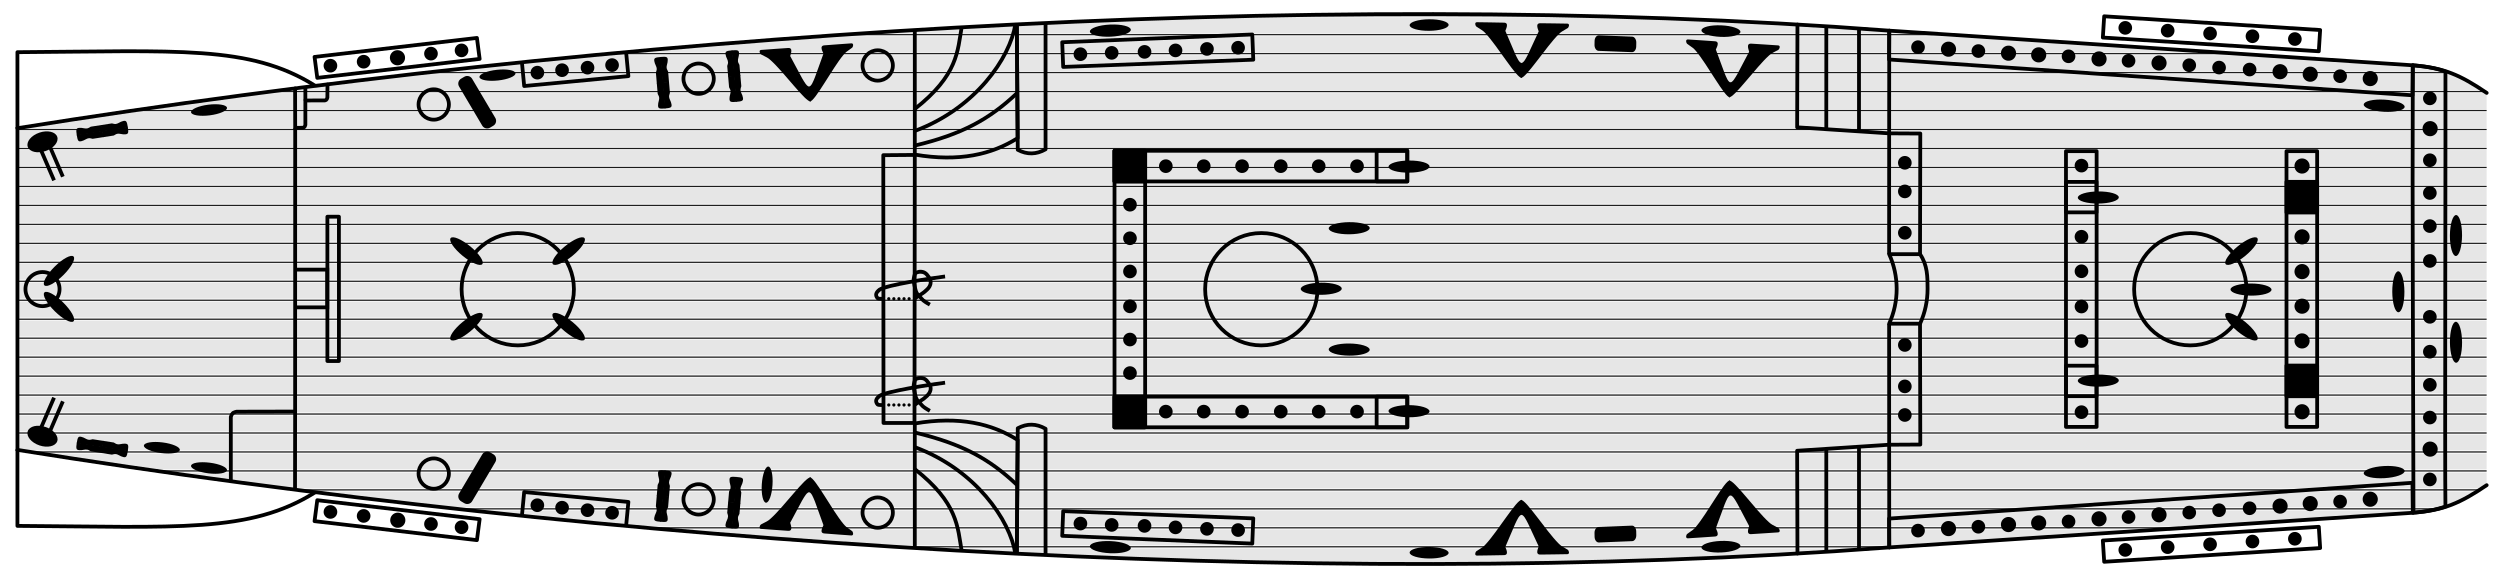
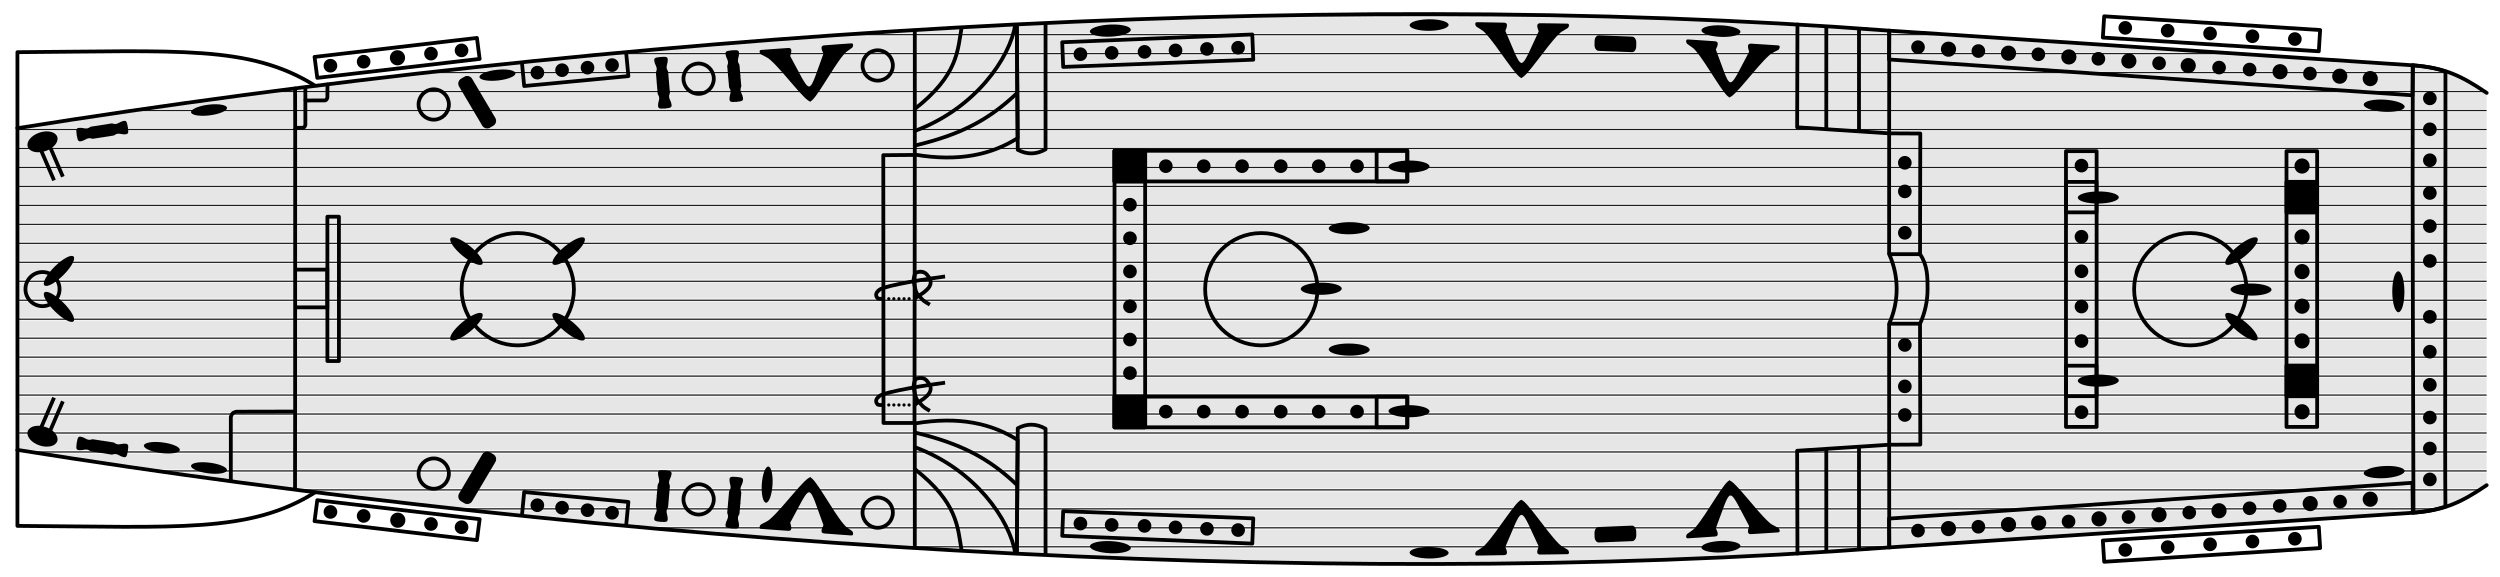
<svg xmlns="http://www.w3.org/2000/svg" xmlns:ns2="https://github.com/jolaf/rigging" xmlns:xlink="http://www.w3.org/1999/xlink" version="1.1" viewBox="1 -24 659 152">
  <defs>
    <pattern id="wood" width="5" height="5" patternUnits="userSpaceOnUse" viewBox="0,0,100,100">
      <g fill="currentColor">
        <rect width="100" height="5" />
        <rect y="5" width="100" height="95" opacity=".1" />
      </g>
    </pattern>
    <rect id="deckMask" x="277.27" y="-.809" width="220.71" height="146.64" fill="currentColor" />
    <g id="mastMask" stroke="currentColor">
      <path d="m425.11 59.525 26.5 26.5z" />
      <path d="m451.61 59.525-26.5 26.5z" />
    </g>
    <circle id="pipe" cx="160.87" cy="398.09" r="4" stroke="currentColor" />
    <circle id="pin" class="aura" transform="rotate(-8.2973)" cx="567.54" cy="28.152" r="1.8" fill="currentColor" />
    <circle id="pinhole" transform="rotate(-8.2973)" cx="607.21" cy="138.78" r="1.5" stroke="currentColor" />
    <ellipse id="cleat" class="aura" transform="rotate(89.51)" cx="3.721" cy="-575.37" rx="1.6" ry="5.4" fill="currentColor" />
    <rect id="lcleat" class="aura" x="396.5" y="72.319" width="4" height="15" ry="1.5" fill="currentColor" />
    <g id="xcleat" class="aura" fill="currentColor">
      <path id="quarterXcleat" class="aura" d="m42.185 13.735s-0.026-2.038-2e-3 -2.905c0.159-0.415 0.29-0.647 0.302-0.946 0.032-0.761-0.407-1.191-0.467-2.117-0.053-0.814 0.29-0.934 1.872-0.926v6.893z" />
      <use transform="matrix(-1,0,0,1,87.6,0)" xlink:href="#quarterXcleat" />
      <use transform="matrix(1,0,0,-1,0,27.3)" xlink:href="#quarterXcleat" />
      <use transform="rotate(180,43.8,13.65)" xlink:href="#quarterXcleat" />
    </g>
    <g id="kevel" class="aura" fill="currentColor">
      <path id="halfKevel" d="m426.56 44.452c0.605 1.201 1.081 2.305 1.819 2.399v3.896c-1.297 0.164-6.502-8.282-9.737-11.618-0.74-0.763-0.818-0.717-2.433-1.725-0.222-0.138-0.607-1.137 0.142-1.153 2.121-0.047 4.926 0.037 7.099 0.007 1.56-0.021 0.44 1.911 0.425 2.168" />
      <use transform="matrix(-1,0,0,1,856.54,0)" xlink:href="#halfKevel" />
    </g>
    <rect id="fist" class="aura" x="287.16" y="40.706" width="7.08" height="7.08" rx=".8" ry=".8" fill="currentColor" />
    <g id="tackle" class="aura" fill="currentColor">
      <path id="halfTackle" d="m633.92 129.82 0.918 0.396-3.977 9.219-0.918-0.396z" />
      <use transform="translate(-2.3281 -.96875)" xlink:href="#halfTackle" />
      <ellipse transform="matrix(-.94693 -.32143 -.32143 .94693 0 0)" cx="-640.38" cy="-70.366" rx="4.104" ry="2.557" />
    </g>
    <g id="knot" class="aura" fill="currentColor">
      <g fill-opacity="0">
        <rect x="662.21" y="352.48" width="11.369" height="3.748" />
        <rect x="670.88" y="349.13" width="3.123" height="7.121" />
        <rect x="673.19" y="349.88" width="1.812" height="6.996" />
      </g>
      <path d="m678.69 349.36c-2.013 0.246-5.878 0.818-9.482 1.478-1.802 0.33-3.537 0.682-4.945 1.029-1.408 0.347-2.446 0.644-3.053 1.043l-0.018 0.012-0.016 0.014c-0.479 0.375-0.88 0.793-1.043 1.336-0.163 0.543 0.01 1.177 0.482 1.674l0.031 0.033 0.035 0.025c0.22 0.163 0.398 0.178 0.588 0.205 0.19 0.027 0.386 0.035 0.57 0.037 0.368 5e-3 0.691-0.019 0.691-0.019l-0.076-0.998s-0.288 0.022-0.604 0.018c-0.158-2e-3 -0.32-0.01-0.441-0.027-0.081-0.011-0.077-0.012-0.09-0.014-0.241-0.274-0.291-0.445-0.23-0.646 0.064-0.214 0.307-0.516 0.688-0.818 0.306-0.197 1.359-0.564 2.725-0.9 1.375-0.339 3.095-0.689 4.885-1.018 3.58-0.656 7.443-1.228 9.424-1.471z" />
      <path d="m672.42 348.1c-0.465-0.022-0.923 0.066-1.311 0.229-0.408 0.171-0.686 0.499-0.809 0.811-0.122 0.312-0.151 0.585-0.234 0.865-0.144 0.483-0.088 1.007-0.01 1.543 0.078 0.536 0.2 1.065 0.285 1.428 0.17 0.724 0.285 1.148 0.66 1.758 0.024 0.038 0.07 0.067 0.096 0.105-0.209 0.132-0.688 0.469-0.688 0.469l0.521 0.854s0.573-0.406 0.85-0.58c0.302 0.324 0.563 0.688 0.873 0.947 0.652 0.547 1.848 1.191 1.848 1.191l0.482-0.877s-1.221-0.689-1.688-1.08c-0.256-0.214-0.442-0.485-0.691-0.746 0.434-0.293 0.655-0.394 0.979-0.668 0.496-0.421 1.126-0.912 1.475-1.568 0.289-0.544 0.46-1.089 0.369-1.754-0.061-0.444-0.291-0.879-0.586-1.33-0.295-0.451-0.648-0.883-1.068-1.164-0.415-0.278-0.888-0.41-1.353-0.432zm-0.924 1.15c0.448-0.188 1.275-0.186 1.721 0.111 0.218 0.146 0.544 0.506 0.789 0.881 0.245 0.374 0.415 0.798 0.432 0.918 0.063 0.463-0.011 0.678-0.262 1.15-0.191 0.359-0.738 0.847-1.24 1.273-0.288 0.245-0.563 0.39-1.016 0.693-0.014-0.022-0.051-0.047-0.064-0.068-0.323-0.525-0.37-0.744-0.539-1.463-0.084-0.359-0.2-0.864-0.27-1.344-0.07-0.48-0.071-0.953-0.023-1.113 0.108-0.363 0.153-0.643 0.209-0.785 0.056-0.142 0.06-0.168 0.264-0.254z" />
      <circle id="knotDot" cx="663.91" cy="355.73" r=".426" />
      <use transform="translate(1.34)" xlink:href="#knotDot" />
      <use transform="translate(2.68)" xlink:href="#knotDot" />
      <use transform="translate(4.02)" xlink:href="#knotDot" />
      <use transform="translate(5.36)" xlink:href="#knotDot" />
    </g>
  </defs>
  <g id="drawing" fill="none" stroke="currentColor">
    <path d="m656.48 0.485c-6.981-4.721-11.28-6.631-19.468-7.271l-138.01-9.13c-153.64-11.654-338.82 0.984-493.41 25.704v84.791c154.59 24.719 339.77 37.357 493.41 25.703l138.01-9.13c8.188-0.64 12.488-2.55 19.468-7.271" fill="url(#wood)" stroke="none" />
    <path class="rail" d="m645.62-5.151c-3.61-1.336-8.604-1.635-8.604-1.635-0.16 38.87 0.115 82.335 0.176 117.9 0 0 3.932-0.108 8.424-1.564-0.182-8.555 0.077-111.18 4e-3 -114.71h-2.6e-4" stroke-linejoin="round" />
    <rect class="rail" x="603.72" y="15.852" width="8.08" height="72.673" stroke-linejoin="round" />
    <circle class="solid" cx="578.36" cy="52.238" r="14.805" />
    <rect class="rail" x="545.59" y="15.852" width="8.08" height="72.673" stroke-linejoin="round" />
    <path class="solid" d="m507.13 61.323c1.304-2.876 1.979-5.997 1.979-9.164 1e-5 -3.167-0.013-6.268-1.989-9.164h-8.138c1.304 2.876 1.979 5.997 1.979 9.164 0 3.167-0.675 6.288-1.979 9.164l8.147-3e-5" stroke-linecap="round" stroke-linejoin="round" />
    <circle class="solid " cx="333.48" cy="52.238" r="14.805" />
    <path class="rail" d="m302.86 88.632h-8.075v-72.888h8.075v72.888" stroke-linejoin="round" />
    <path class="solid" d="m242.14 16.839-8.306 0.069c-4e-3 16.806 0.062 53.776 0.058 70.582h8.168c4e-3 -16.806 0.076-53.845 0.08-70.651v-5e-5" stroke-linejoin="round" />
    <circle class="solid" cx="137.48" cy="52.238" r="14.805" />
    <rect class="solid" x="87.298" y="33.13" width="3.041" height="38.031" stroke-linejoin="round" />
    <path class="solid" d="m78.789 47.072h8.482v9.949h-8.482" />
    <path class="solid" d="m87.327-1.708-0.031 3.419c-0.175 0.713-0.438 0.672-0.685 0.766l-5.121 0.009 0.005 6.425c-0.175 0.713-0.438 0.672-0.685 0.766l-1.999 0.035-0.023-10.387" stroke-linecap="round" stroke-linejoin="round" />
    <path d="m81.491 2.486v-3.563" stroke-linejoin="round" />
    <path d="m78.795 84.486 0.017-74.774" />
    <path class="solid" d="m61.845 102.71v-16.814c0.389-1.278 0.973-1.205 1.523-1.374l15.427-0.037-0.025 20.438" stroke-linecap="round" stroke-linejoin="round" />
    <circle class="solid" cx="12.204" cy="52.207" r="4.495" />
    <path d="m5.599 9.788v84.804" stroke-linecap="round" />
    <g id="portDrawing">
      <path class="rail" d="m499-15.916 138.01 9.13-0.082 7.903-137.97-9.434 0.044-7.599" stroke-linejoin="round" />
      <rect class="rail" transform="matrix(.99798 .063452 -.063107 .99801 -36.919 -388.23)" x="614.66" y="330.18" width="57.042" height="5.615" stroke-linecap="round" stroke-linejoin="round" />
      <rect x="603.72" y="23.93" width="8.08" height="8.08" fill="currentColor" stroke-linejoin="round" />
      <rect class="solid" x="545.6" y="23.952" width="8.033" height="8.033" stroke-linejoin="round" />
      <path class="rail" d="m498.97 42.996 0.013-31.846 8.207 0.049-0.072 31.797" stroke-linejoin="round" />
      <path class="solid" d="m474.81-17.515-0.083 27.074 24.254 1.59 0.023-27.065" stroke-linecap="round" stroke-linejoin="round" />
      <path d="m491.03 11.003v-27.13" />
      <path d="m482.41 10.058 6e-3 -26.716" />
      <rect class="rail" x="294.78" y="15.742" width="77.184" height="8.08" stroke-linejoin="round" />
      <rect class="solid" x="363.88" y="15.74" width="8.08" height="8.08" stroke-linejoin="round" />
      <rect x="294.79" y="15.74" width="8.08" height="8.08" fill="currentColor" stroke-linejoin="round" />
      <path class="rail" d="m281-12.863 50.101-2.045s0.262 6.643 0.262 6.643l-50.107 1.907s-0.256-6.505-0.256-6.505" stroke-linecap="round" stroke-linejoin="round" />
      <g stroke-linejoin="round">
        <path class="solid" d="m269.03-17.595s0.253 33.082 0.253 33.082c2.441 1.306 4.882 1.261 7.324-0.126v-33.335" />
        <path class="solid" d="m242.14-15.905v32.655c11.722 2.006 20.363-0.062 27.109-4.348l-0.214-29.641" />
        <path d="m242.15 14.372c12.578-3.001 19.671-7.006 26.788-13.682" stroke-linecap="round" />
        <path d="m242.14 10.516c16.006-5.946 25.097-19.221 26.516-28.111" />
        <path d="m242.07 4.779c11.483-8.995 11.331-15.34 12.443-21.742" />
      </g>
      <use x="71.491" y="-404.834" xlink:href="#pipe" />
      <use x="24.287" y="-401.346" xlink:href="#pipe" />
      <use x="-45.537" y="-394.546" xlink:href="#pipe" />
      <path class="rail" d="m166.06-10.062s0.583 6.126 0.583 6.126l-27.469 2.614s-0.583-6.126-0.583-6.126" stroke-linejoin="round" />
      <rect class="rail" transform="matrix(.99324 -.11605 .1289 .99166 0 0)" x="84.382" y=".8" width="43.093" height="5.574" ry="0" stroke-linejoin="round" />
      <path class="solid" d="m5.599 9.788-0.007-20.032c42.219-0.257 61.235-1.949 78.382 8.79" stroke-linejoin="round" />
      <path d="m5.599 9.788c154.59-24.72 339.77-37.357 493.41-25.704m138.01 9.13c8.188 0.64 12.488 2.55 19.468 7.271" stroke-linecap="round" />
    </g>
    <use id="starboardDrawing" transform="matrix(1 0 0 -1 0 104.38)" xlink:href="#portDrawing" />
  </g>
  <g display="none">
    <g id="deckMasks">
      <use class="deckMask" transform="matrix(.71785 0 0 1 299.43 -20.6)" ns2:deck="fore" xlink:href="#deckMask" />
      <use class="deckMask" transform="matrix(1.0033 0 0 1 -1.1 -20.6)" ns2:deck="main" xlink:href="#deckMask" />
      <use class="deckMask" transform="matrix(1.2311 0 0 1 -335.88 -20.6)" ns2:deck="stern" xlink:href="#deckMask" />
    </g>
  </g>
  <g display="none">
    <g id="mastMasks">
      <use class="mastMask" x="140" y="-20.6" ns2:mast="fore" xlink:href="#mastMask" />
      <use class="mastMask" x="-104.89" y="-20.6" ns2:mast="main" xlink:href="#mastMask" />
      <use class="mastMask" x="-300.966" y="-20.6" ns2:mast="mizzen" xlink:href="#mastMask" />
    </g>
  </g>
  <g id="points">
-     <g ns2:deck="fore" ns2:rail="behindFront" ns2:side="port">
-       <use transform="rotate(-89.1 631.84 -18.644)" xlink:href="#cleat" />
-     </g>
-     <g ns2:deck="fore" ns2:rail="behindFront" ns2:side="starboard">
-       <use transform="matrix(.015714 .99988 .99988 -.015714 640.56 -509.11)" xlink:href="#cleat" />
-     </g>
    <g ns2:deck="fore" ns2:isAcross="true" ns2:rail="frontRail" ns2:side="port">
      <use transform="translate(75.849 98.833)" xlink:href="#pin" />
      <use transform="translate(75.849 89.64)" xlink:href="#pin" />
      <use transform="translate(75.849 80.915)" xlink:href="#pin" />
      <use transform="translate(75.849 72.283)" xlink:href="#pin" />
-       <use transform="translate(20.7 -39.787)" xlink:href="#pinhole" />
+       <use transform="translate(75.849 64.127)" xlink:href="#pin" />
      <use transform="translate(75.849 55.97)" xlink:href="#pin" />
    </g>
    <g ns2:deck="fore" ns2:isAcross="true" ns2:rail="frontRail" ns2:side="starboard">
      <use transform="matrix(1 0 0 -1 75.849 5.4729)" xlink:href="#pin" />
      <use transform="matrix(1 0 0 -1 75.849 14.666)" xlink:href="#pin" />
      <use transform="matrix(1 0 0 -1 75.849 23.391)" xlink:href="#pin" />
      <use transform="matrix(1 0 0 -1 75.849 32.023)" xlink:href="#pin" />
-       <use transform="matrix(1 0 0 -1 20.7 144.09)" xlink:href="#pinhole" />
+       <use transform="matrix(1 0 0 -1 75.849 40.179)" xlink:href="#pin" />
      <use transform="matrix(1 0 0 -1 75.849 48.335)" xlink:href="#pin" />
    </g>
    <g ns2:deck="fore" ns2:rail="onDeckFront" ns2:side="port">
      <use transform="rotate(3.7858 525.83 819.64)" xlink:href="#cleat" />
    </g>
    <g ns2:deck="fore" ns2:rail="onDeckFront" ns2:side="center">
      <use transform="rotate(90.241 577.35 54.645)" xlink:href="#cleat" />
    </g>
    <g ns2:deck="fore" ns2:rail="onDeckFront" ns2:side="starboard">
      <use transform="matrix(.99782 -.066026 -.066026 -.99782 55.265 137.24)" xlink:href="#cleat" />
    </g>
    <g ns2:deck="fore" ns2:rail="sideRail" ns2:side="port">
      <use transform="rotate(3.8685 -92.77 -907.37)" xlink:href="#pin" />
      <use transform="rotate(3.8685 1466.9 -1553.8)" xlink:href="#pinhole" />
      <use transform="rotate(3.8685 -99.963 -671.32)" xlink:href="#pin" />
      <use transform="rotate(3.8685 1459.2 -1319.1)" xlink:href="#pinhole" />
-       <use transform="rotate(3.8685 1456.7 -1201.1)" xlink:href="#pinhole" />
-       <use transform="rotate(3.8685 -108.57 -318.72)" xlink:href="#pin" />
-       <use transform="rotate(3.8685 1448.7 -965.03)" xlink:href="#pinhole" />
-       <use transform="rotate(3.8685 -118.21 -83.962)" xlink:href="#pin" />
-       <use transform="rotate(3.8685 1440.8 -730.36)" xlink:href="#pinhole" />
-       <use transform="rotate(3.8685 -127.54 153.53)" xlink:href="#pin" />
+       <use transform="rotate(3.8685 -104.7 -436.77)" xlink:href="#pin" />
+       <use transform="rotate(3.8685 1452.6 -1083.1)" xlink:href="#pinhole" />
+       <use transform="rotate(3.8685 -114.34 -202)" xlink:href="#pin" />
+       <use transform="rotate(3.8685 1444.7 -848.4)" xlink:href="#pinhole" />
+       <use transform="rotate(3.8685 -123.67 35.486)" xlink:href="#pin" />
+       <use transform="rotate(3.8685 1434.5 -616.08)" xlink:href="#pinhole" />
      <use transform="rotate(3.8685 -132.74 270.21)" xlink:href="#pin" />
      <use transform="rotate(3.8685 -136.38 389.63)" xlink:href="#pin" />
      <use transform="rotate(3.8685 1422.8 -256.77)" xlink:href="#pinhole" />
-       <use transform="rotate(3.8685 1417 -138.78)" xlink:href="#pinhole" />
-       <use transform="rotate(3.8685 -150.43 743.75)" xlink:href="#pin" />
+       <use transform="rotate(3.8685 -143.94 625.62)" xlink:href="#pin" />
+       <use transform="rotate(3.8685 1413.1 -23.353)" xlink:href="#pinhole" />
      <use transform="rotate(3.8685 1407.8 96.012)" xlink:href="#pinhole" />
    </g>
    <g ns2:deck="fore" ns2:rail="sideRail" ns2:side="starboard">
      <use transform="matrix(.99772 -.067466 -.067466 -.99772 -61.428 100.11)" xlink:href="#pin" />
      <use transform="matrix(.99772 -.067466 -.067466 -.99772 -101.49 206.81)" xlink:href="#pinhole" />
      <use transform="matrix(.99772 -.067466 -.067466 -.99772 -45.519 99.09)" xlink:href="#pin" />
      <use transform="matrix(.99772 -.067466 -.067466 -.99772 -85.673 205.75)" xlink:href="#pinhole" />
      <use transform="matrix(.99772 -.067466 -.067466 -.99772 -77.719 205.32)" xlink:href="#pinhole" />
      <use transform="matrix(.99772 -.067466 -.067466 -.99772 -21.75 97.707)" xlink:href="#pin" />
      <use transform="matrix(.99772 -.067466 -.067466 -.99772 -61.808 204.24)" xlink:href="#pinhole" />
      <use transform="matrix(.99772 -.067466 -.067466 -.99772 -5.9338 96.522)" xlink:href="#pin" />
      <use transform="matrix(.99772 -.067466 -.067466 -.99772 -45.994 203.17)" xlink:href="#pinhole" />
      <use transform="matrix(.99772 -.067466 -.067466 -.99772 10.067 95.352)" xlink:href="#pin" />
-       <use transform="matrix(.99772 -.067466 -.067466 -.99772 17.927 94.735)" xlink:href="#pin" />
+       <use transform="matrix(.99772 -.067466 -.067466 -.99772 -30.18 202.11)" xlink:href="#pinhole" />
      <use transform="matrix(.99772 -.067466 -.067466 -.99772 25.976 94.217)" xlink:href="#pin" />
-       <use transform="matrix(.99772 -.067466 -.067466 -.99772 -14.083 200.88)" xlink:href="#pinhole" />
+       <use transform="matrix(.99772 -.067466 -.067466 -.99772 33.927 93.598)" xlink:href="#pin" />
      <use transform="matrix(.99772 -.067466 -.067466 -.99772 -6.136 200.22)" xlink:href="#pinhole" />
      <use transform="matrix(.99772 -.067466 -.067466 -.99772 49.835 92.463)" xlink:href="#pin" />
      <use transform="matrix(.99772 -.067466 -.067466 -.99772 9.6834 199.07)" xlink:href="#pinhole" />
    </g>
    <g ns2:deck="fore" ns2:rail="shroudsRail" ns2:side="port">
      <use transform="rotate(3.7695 -4.6641 -102.8)" xlink:href="#pin" />
      <use transform="rotate(3.7695 -10.267 67.386)" xlink:href="#pin" />
      <use transform="rotate(3.7695 -15.87 237.57)" xlink:href="#pin" />
      <use transform="rotate(3.7695 -21.472 407.74)" xlink:href="#pin" />
      <use transform="rotate(3.7695 -27.075 577.92)" xlink:href="#pin" />
    </g>
    <g ns2:deck="fore" ns2:rail="shroudsRail" ns2:side="starboard">
      <use transform="matrix(.99784 -.065742 -.065742 -.99784 -6.7682 104.22)" xlink:href="#pin" />
      <use transform="matrix(.99784 -.065742 -.065742 -.99784 4.4079 103.49)" xlink:href="#pin" />
      <use transform="matrix(.99784 -.065742 -.065742 -.99784 15.584 102.75)" xlink:href="#pin" />
      <use transform="matrix(.99784 -.065742 -.065742 -.99784 26.759 102.01)" xlink:href="#pin" />
      <use transform="matrix(.99784 -.065742 -.065742 -.99784 37.935 101.28)" xlink:href="#pin" />
    </g>
    <g ns2:side="port">
      <use transform="translate(-13.061 -2.1063)" xlink:href="#pinhole" />
      <use transform="translate(-13.061 -11.266)" xlink:href="#pinhole" />
      <use transform="translate(-13.061 -29.938)" xlink:href="#pinhole" />
    </g>
    <g ns2:side="starboard">
      <use transform="matrix(1 0 0 -1 -13.061 106.41)" xlink:href="#pinhole" />
      <use transform="matrix(1 0 0 -1 -13.061 115.57)" xlink:href="#pinhole" />
      <use transform="matrix(1 0 0 -1 -13.061 134.24)" xlink:href="#pinhole" />
    </g>
    <g ns2:deck="fore" ns2:rail="frontFists" ns2:side="port">
      <use transform="translate(317.06 -16.269)" xlink:href="#fist" />
    </g>
    <g ns2:deck="fore" ns2:rail="frontFists" ns2:side="starboard">
      <use transform="translate(317.06 32.169)" xlink:href="#fist" />
    </g>
    <g ns2:deck="fore" ns2:rail="atMastFront" ns2:side="port">
      <use transform="matrix(.76693 -.64173 -.64173 -.76693 149.81 410.51)" xlink:href="#cleat" />
    </g>
    <g ns2:deck="fore" ns2:rail="atMastFront" ns2:side="center">
      <use transform="rotate(.87139 -2934.8 1274)" xlink:href="#cleat" />
    </g>
    <g ns2:deck="fore" ns2:rail="atMastFront" ns2:side="starboard">
      <use transform="rotate(39.921 496.45 53.135)" xlink:href="#cleat" />
    </g>
    <g ns2:deck="fore" ns2:isAcross="true" ns2:rail="behindMastRail" ns2:side="port">
      <use transform="translate(-15.985 101.55)" xlink:href="#pin" />
      <use transform="translate(-15.985 92.452)" xlink:href="#pin" />
      <use transform="translate(-15.985 73.703)" xlink:href="#pin" />
    </g>
    <g ns2:deck="fore" ns2:isAcross="true" ns2:rail="behindMastRail" ns2:side="starboard">
      <use transform="matrix(1 0 0 -1 -15.985 2.7541)" xlink:href="#pin" />
      <use transform="matrix(1 0 0 -1 -15.985 11.854)" xlink:href="#pin" />
      <use transform="matrix(1 0 0 -1 -15.985 30.603)" xlink:href="#pin" />
    </g>
    <g ns2:deck="fore" ns2:rail="backPillars" ns2:side="port">
      <use transform="rotate(.038274 -43239 -31826)" xlink:href="#cleat" />
    </g>
    <g ns2:deck="fore" ns2:rail="backPillars" ns2:side="starboard">
      <use transform="rotate(.038274 -115492 -31800)" xlink:href="#cleat" />
    </g>
    <g ns2:deck="fore" ns2:isAcross="true" ns2:rail="backRail" ns2:side="port">
      <use transform="translate(-62.546 91.416)" xlink:href="#pin" />
      <use transform="translate(-62.546 80.498)" xlink:href="#pin" />
      <use transform="translate(-62.546 72.958)" xlink:href="#pin" />
    </g>
    <g ns2:deck="fore" ns2:isAcross="true" ns2:rail="backRail" ns2:side="starboard">
      <use transform="matrix(1 0 0 -1 -62.546 12.889)" xlink:href="#pin" />
      <use transform="matrix(1 0 0 -1 -62.546 23.808)" xlink:href="#pin" />
      <use transform="matrix(1 0 0 -1 -62.546 31.348)" xlink:href="#pin" />
    </g>
    <g ns2:deck="main" ns2:rail="bulwark" ns2:side="port">
      <use transform="matrix(.95074 0 0 .95074 -169.32 -16.259)" xlink:href="#cleat" />
      <use transform="rotate(.89998 3866.4 -1648)" xlink:href="#kevel" />
      <use transform="matrix(-.01972 1.022 -.73281 -.029126 493.17 -417.41)" xlink:href="#lcleat" />
      <use transform="matrix(.95039 .048001 -.048001 .95039 -92.251 -42.279)" xlink:href="#cleat" />
      <use transform="rotate(3.7685 1188.8 460.96)" xlink:href="#kevel" />
    </g>
    <g ns2:deck="main" ns2:rail="bulwark" ns2:side="starboard">
      <use transform="matrix(.95074 0 0 -.95074 -169.32 120.56)" xlink:href="#cleat" />
      <use transform="matrix(.99988 -.015707 -.015707 -.99988 -25.413 165.24)" xlink:href="#kevel" />
      <use transform="matrix(-.01972 -1.022 -.73281 .029126 493.17 521.72)" xlink:href="#lcleat" />
      <use transform="matrix(.95039 -.048001 -.048001 -.95039 -92.251 146.59)" xlink:href="#cleat" />
      <use transform="matrix(.99784 -.065725 -.065725 -.99784 32.866 181.44)" xlink:href="#kevel" />
    </g>
    <g ns2:deck="main" ns2:rail="frontPillars" ns2:side="port">
      <use transform="translate(-202.96 21.115)" xlink:href="#cleat" />
    </g>
    <g ns2:deck="main" ns2:rail="frontPillars" ns2:side="starboard">
      <use transform="matrix(1 0 0 -1 -202.96 83.191)" xlink:href="#cleat" />
    </g>
    <g ns2:deck="main" ns2:rail="onDeckFront" ns2:side="port">
      <use transform="translate(-218.73 37.358)" xlink:href="#cleat" />
    </g>
    <g ns2:deck="main" ns2:rail="onDeckFront" ns2:side="starboard">
      <use transform="matrix(1 0 0 -1 -218.73 66.948)" xlink:href="#cleat" />
    </g>
    <g ns2:deck="main" ns2:rail="atMastFront" ns2:side="center">
      <use transform="rotate(180 462.33 25.459)" xlink:href="#cleat" />
    </g>
    <g ns2:deck="main" ns2:rail="sideMastRail" ns2:side="port">
      <use transform="translate(-257.35 73.846)" xlink:href="#pin" />
      <use transform="translate(-247.35 73.846)" xlink:href="#pin" />
      <use transform="translate(-237.25 73.846)" xlink:href="#pin" />
      <use transform="translate(-227.05 73.846)" xlink:href="#pin" />
      <use transform="translate(-217.05 73.846)" xlink:href="#pin" />
      <use transform="translate(-206.95 73.846)" xlink:href="#pin" />
    </g>
    <g ns2:deck="main" ns2:rail="sideMastRail" ns2:side="starboard">
      <use transform="matrix(1 0 0 -1 -257.35 30.46)" xlink:href="#pin" />
      <use transform="matrix(1 0 0 -1 -247.35 30.46)" xlink:href="#pin" />
      <use transform="matrix(1 0 0 -1 -237.25 30.46)" xlink:href="#pin" />
      <use transform="matrix(1 0 0 -1 -227.05 30.46)" xlink:href="#pin" />
      <use transform="matrix(1 0 0 -1 -217.05 30.46)" xlink:href="#pin" />
      <use transform="matrix(1 0 0 -1 -206.95 30.46)" xlink:href="#pin" />
    </g>
    <g ns2:deck="main" ns2:rail="backFists" ns2:side="port">
      <use transform="translate(8.1233 -24.464)" xlink:href="#fist" />
    </g>
    <g ns2:deck="main" ns2:rail="backFists" ns2:side="starboard">
      <use transform="matrix(1 0 0 -1 8.1233 128.84)" xlink:href="#fist" />
    </g>
    <g ns2:deck="main" ns2:isAcross="true" ns2:rail="behindMastRail" ns2:side="port">
      <use transform="translate(-266.8 101.6)" xlink:href="#pin" />
      <use transform="translate(-266.8 92.847)" xlink:href="#pin" />
      <use transform="translate(-266.8 84.008)" xlink:href="#pin" />
    </g>
    <g ns2:deck="main" ns2:isAcross="true" ns2:rail="behindMastRail" ns2:side="starboard">
      <use transform="matrix(1 0 0 -1 -266.8 2.7081)" xlink:href="#pin" />
      <use transform="matrix(1 0 0 -1 -266.8 11.459)" xlink:href="#pin" />
      <use transform="matrix(1 0 0 -1 -266.8 20.298)" xlink:href="#pin" />
    </g>
    <g ns2:deck="main" ns2:rail="sideRail" ns2:side="port">
      <use transform="rotate(-2.2774 1540.9 7008.1)" xlink:href="#pin" />
      <use transform="rotate(-2.2774 1536.1 6800.6)" xlink:href="#pin" />
      <use transform="rotate(-2.2774 1533.9 6582.6)" xlink:href="#pin" />
      <use transform="rotate(-2.2774 1528.2 6377)" xlink:href="#pin" />
      <use transform="rotate(-2.2774 1522.7 6168.3)" xlink:href="#pin" />
      <use transform="rotate(-2.2774 1518.7 5961.7)" xlink:href="#pin" />
    </g>
    <g ns2:deck="main" ns2:rail="sideRail" ns2:side="starboard">
      <use transform="matrix(.99921 .039738 .039738 -.99921 -277.27 37.537)" xlink:href="#pin" />
      <use transform="matrix(.99921 .039738 .039738 -.99921 -269.03 37.891)" xlink:href="#pin" />
      <use transform="matrix(.99921 .039738 .039738 -.99921 -260.37 38.148)" xlink:href="#pin" />
      <use transform="matrix(.99921 .039738 .039738 -.99921 -252.2 38.537)" xlink:href="#pin" />
      <use transform="matrix(.99921 .039738 .039738 -.99921 -243.91 38.922)" xlink:href="#pin" />
      <use transform="matrix(.99921 .039738 .039738 -.99921 -235.7 39.243)" xlink:href="#pin" />
    </g>
    <g ns2:deck="main" ns2:rail="aboveRail" ns2:side="port">
      <use transform="rotate(-2.0865 30.155 7725.9)" xlink:href="#cleat" />
    </g>
    <g ns2:deck="main" ns2:rail="aboveRail" ns2:side="starboard">
      <use transform="matrix(.99934 .036409 .036409 -.99934 -281.27 98.086)" xlink:href="#cleat" />
    </g>
    <g ns2:deck="stern" ns2:rail="bulwark" ns2:side="port">
      <use transform="rotate(-30.64 122.33 537.31)" xlink:href="#lcleat" />
      <use transform="matrix(.8798 -.086775 .086775 .8798 -373.98 46.791)" xlink:href="#cleat" />
      <use transform="rotate(-4.8377 -77.797 -1556)" xlink:href="#xcleat" />
      <use transform="rotate(-5.0377 -80.762 -1708.6)" xlink:href="#xcleat" />
      <use transform="rotate(-4.1732 -337.25 2959.3)" xlink:href="#kevel" />
    </g>
    <g ns2:deck="stern" ns2:rail="bulwark" ns2:side="starboard">
      <use transform="matrix(.86039 .50964 .50964 -.86039 -256.75 -32.473)" xlink:href="#lcleat" />
      <use transform="matrix(.99644 .084334 .084334 -.99644 130.94 116.67)" xlink:href="#xcleat" />
      <use transform="matrix(.99614 .087812 .087812 -.99614 149.72 118.26)" xlink:href="#xcleat" />
      <use transform="matrix(.049675 -.88267 -.88267 -.049675 173.58 611.56)" xlink:href="#cleat" />
      <use transform="matrix(.99735 .072772 .072772 -.99735 -216.25 121.27)" xlink:href="#kevel" />
    </g>
    <g ns2:deck="stern" ns2:rail="atFront" ns2:side="center">
      <use transform="translate(-428.63 -300.98)" xlink:href="#knot" />
    </g>
    <g ns2:deck="stern" ns2:rail="aboveLadder" ns2:side="starboard">
      <use transform="translate(-428.63 -272.98)" xlink:href="#knot" />
    </g>
    <g ns2:deck="stern" ns2:rail="sideRail" ns2:side="port">
      <use transform="rotate(-.99998 3172.8 24207)" xlink:href="#pin" />
      <use transform="rotate(-.99998 3138.8 23834)" xlink:href="#pin" />
      <use transform="rotate(-.99998 3104.2 23449)" xlink:href="#pin" />
      <use transform="rotate(-.99998 3068.6 23078)" xlink:href="#pin" />
    </g>
    <g ns2:deck="stern" ns2:rail="sideRail" ns2:side="starboard">
      <use transform="matrix(.99985 .017452 .017452 -.99985 -421.99 45.269)" xlink:href="#pin" />
      <use transform="matrix(.99985 .017452 .017452 -.99985 -415.47 45.919)" xlink:href="#pin" />
      <use transform="matrix(.99985 .017452 .017452 -.99985 -408.76 46.581)" xlink:href="#pin" />
      <use transform="matrix(.99985 .017452 .017452 -.99985 -402.29 47.259)" xlink:href="#pin" />
    </g>
    <g ns2:deck="stern" ns2:rail="shroudsRail" ns2:side="port">
      <use transform="rotate(-.7 4203.3 39058)" xlink:href="#pin" />
      <use transform="rotate(-.7 4121.7 38341)" xlink:href="#pin" />
      <use transform="rotate(-.7 -4422.8 42182)" xlink:href="#pinhole" />
      <use transform="rotate(-.7 3956.6 36887)" xlink:href="#pin" />
      <use transform="rotate(-.7 3890.7 36227)" xlink:href="#pin" />
    </g>
    <g ns2:deck="stern" ns2:rail="shroudsRail" ns2:side="starboard">
      <use transform="matrix(.99992 .012217 .012217 -.99992 -476.85 49.996)" xlink:href="#pin" />
      <use transform="matrix(.99992 .012217 .012217 -.99992 -468.1 51.047)" xlink:href="#pin" />
      <use transform="matrix(.99992 .012217 .012217 -.99992 -515.58 155.24)" xlink:href="#pinhole" />
      <use transform="matrix(.99992 .012217 .012217 -.99992 -450.35 53.175)" xlink:href="#pin" />
      <use transform="matrix(.99992 .012217 .012217 -.99992 -442.29 54.03)" xlink:href="#pin" />
    </g>
    <g ns2:deck="stern" ns2:rail="atMast" ns2:side="port">
      <use transform="rotate(219.92 357.55 102.47)" xlink:href="#cleat" />
      <use transform="matrix(.76693 -.64173 -.64173 -.76693 -291.15 410.51)" xlink:href="#cleat" />
    </g>
    <g ns2:deck="stern" ns2:rail="atMast" ns2:side="starboard">
      <use transform="matrix(-.76693 .64173 .64173 .76693 566 -306.2)" xlink:href="#cleat" />
      <use transform="rotate(39.921 275.97 -553.92)" xlink:href="#cleat" />
    </g>
    <g ns2:deck="stern" ns2:rail="poopBulwark" ns2:side="port">
      <use transform="matrix(1 0 0 -1 -616.81 152.59)" xlink:href="#tackle" />
      <use transform="rotate(81.139 37.687 2.8545)" xlink:href="#xcleat" />
      <use transform="matrix(.87815 -.10212 .10212 .87815 -449.05 64.812)" xlink:href="#cleat" />
    </g>
    <g ns2:deck="stern" ns2:rail="poopBulwark" ns2:side="starboard">
      <use transform="translate(-616.81 -48.222)" xlink:href="#tackle" />
      <use transform="matrix(.15404 -.98806 -.98806 -.15404 34.702 139.19)" xlink:href="#xcleat" />
      <use transform="matrix(.87815 .10212 .10212 -.87815 -461.48 34.213)" xlink:href="#cleat" />
      <use transform="matrix(.87815 .10212 .10212 -.87815 -449.05 39.556)" xlink:href="#cleat" />
    </g>
    <g ns2:deck="stern" ns2:ignoreDeck="true" ns2:rail="poopFlagstaff" ns2:side="port">
      <use transform="rotate(-44.188 355.84 711.44)" xlink:href="#cleat" />
    </g>
    <g ns2:deck="stern" ns2:ignoreDeck="true" ns2:rail="poopFlagstaff" ns2:side="starboard">
      <use transform="matrix(.71706 .69702 .69702 -.71706 -395.2 -345.02)" xlink:href="#cleat" />
    </g>
  </g>
</svg>
